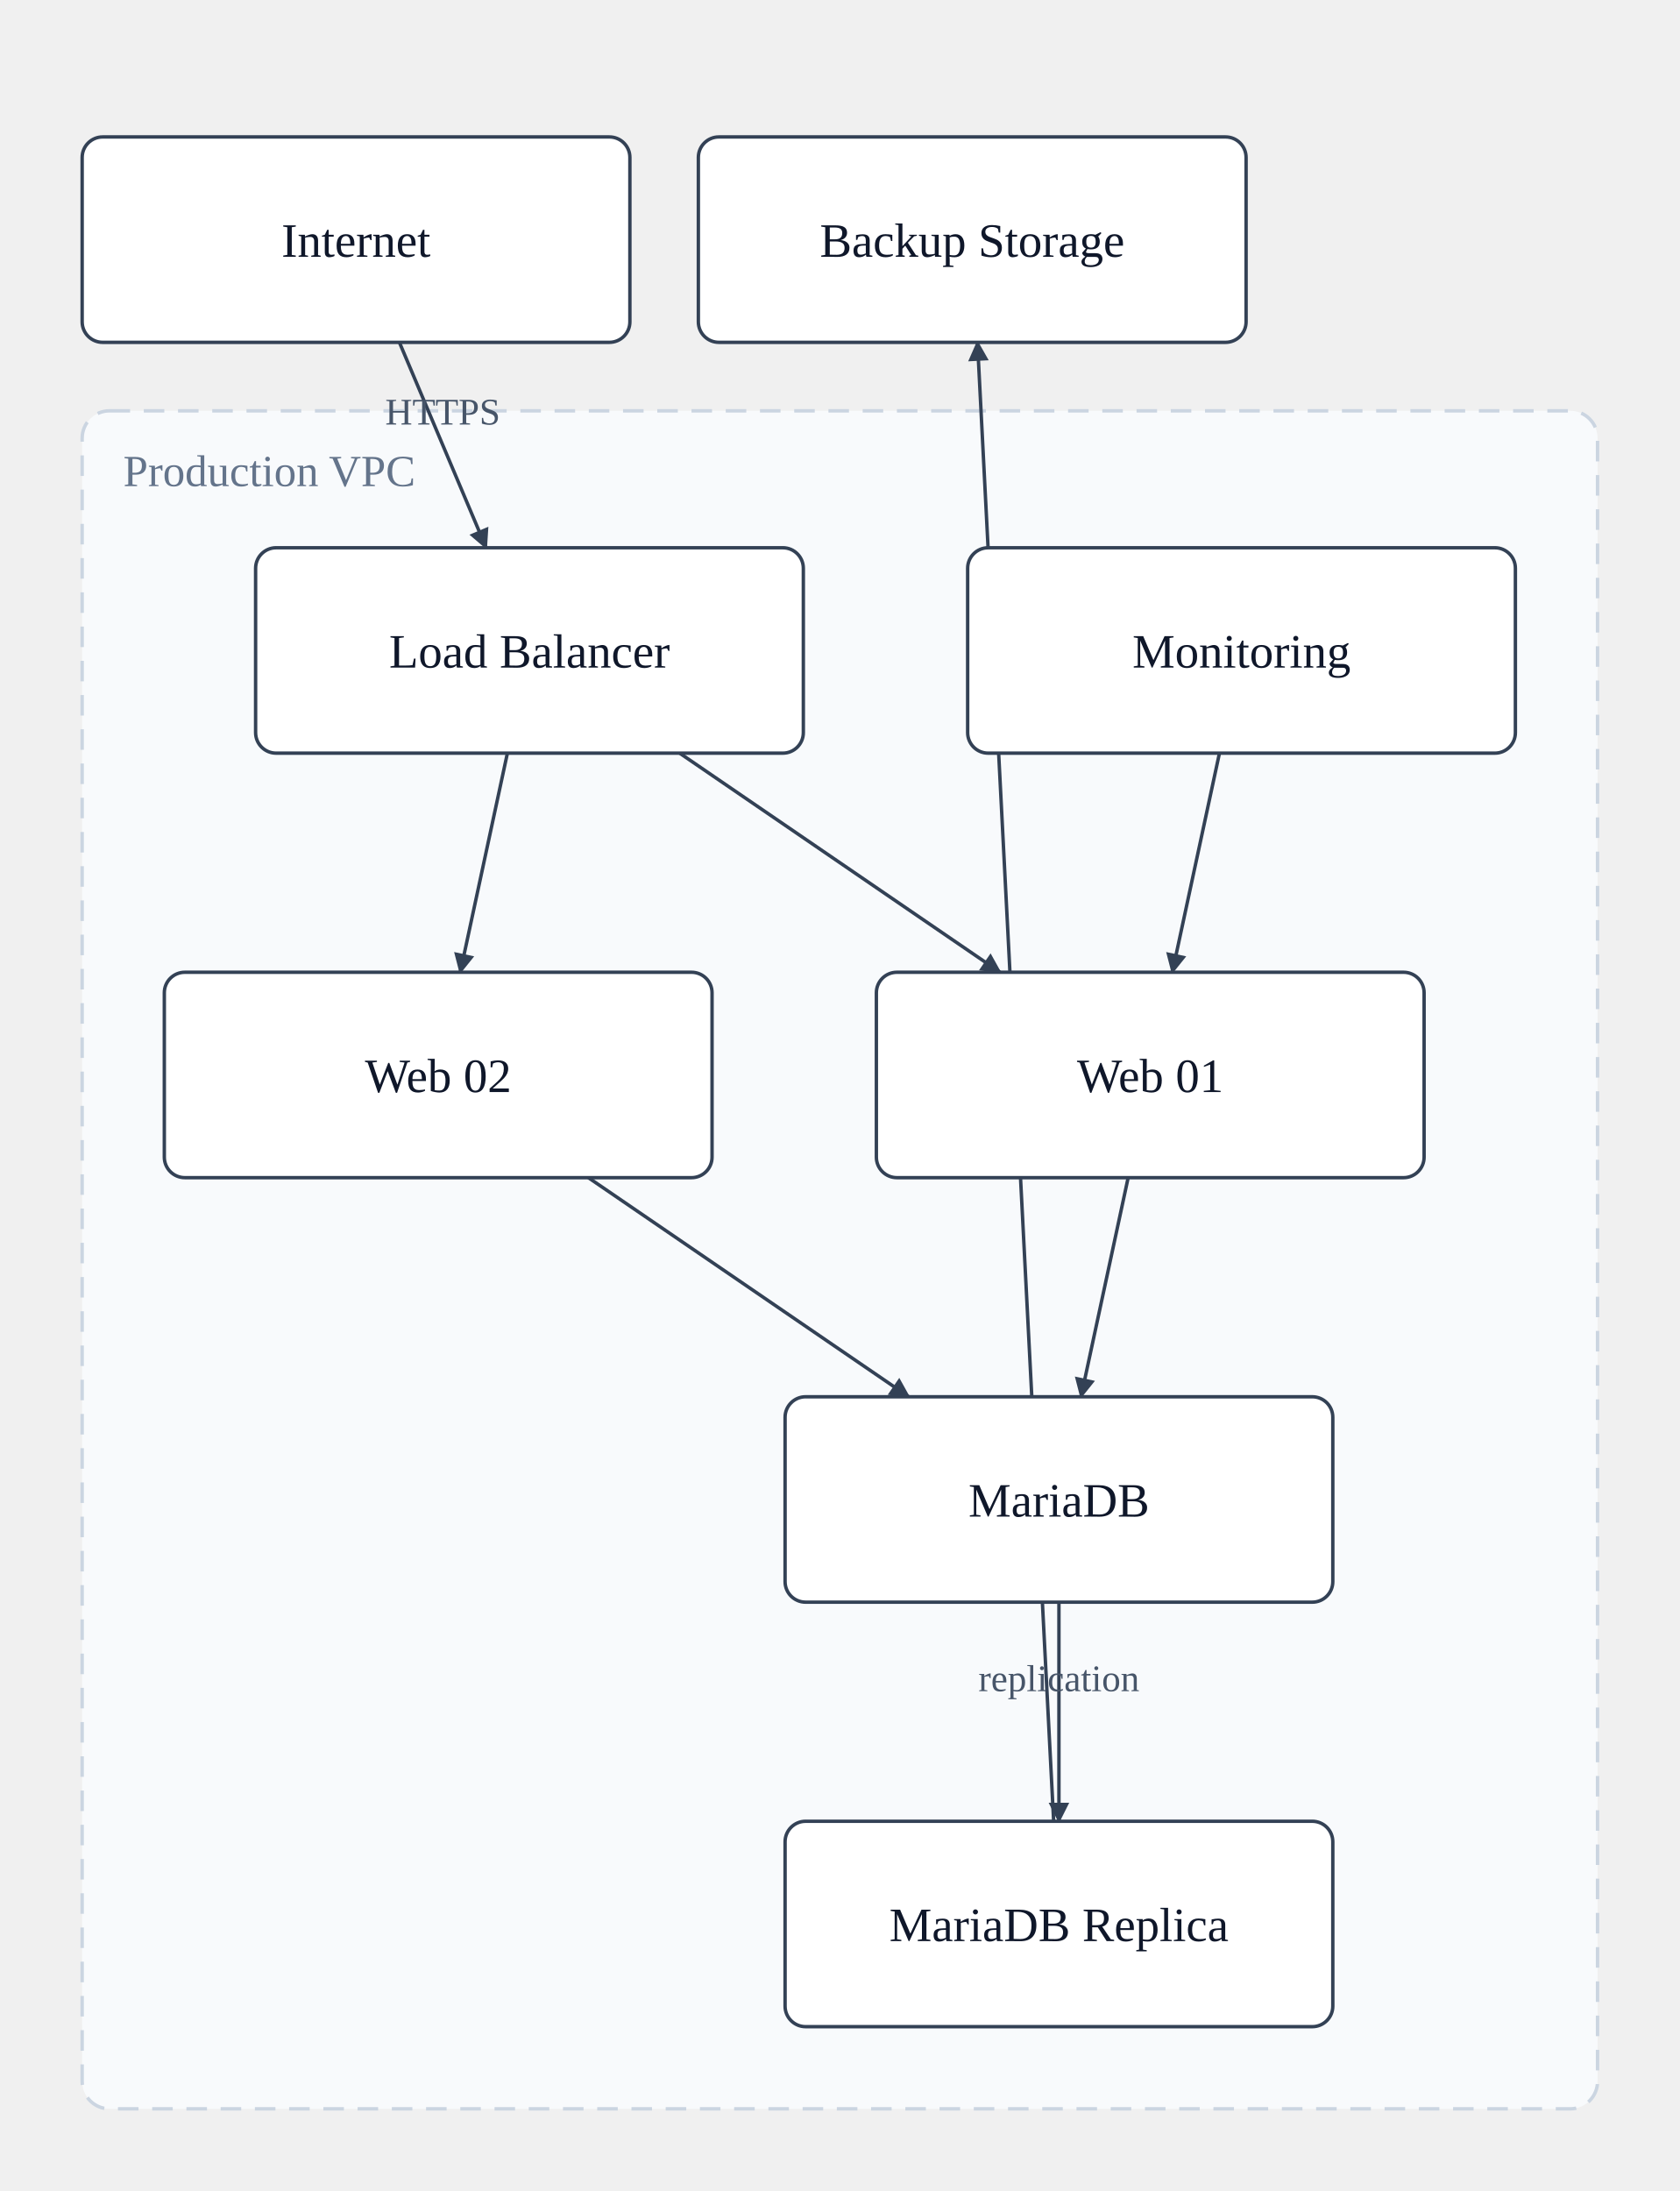
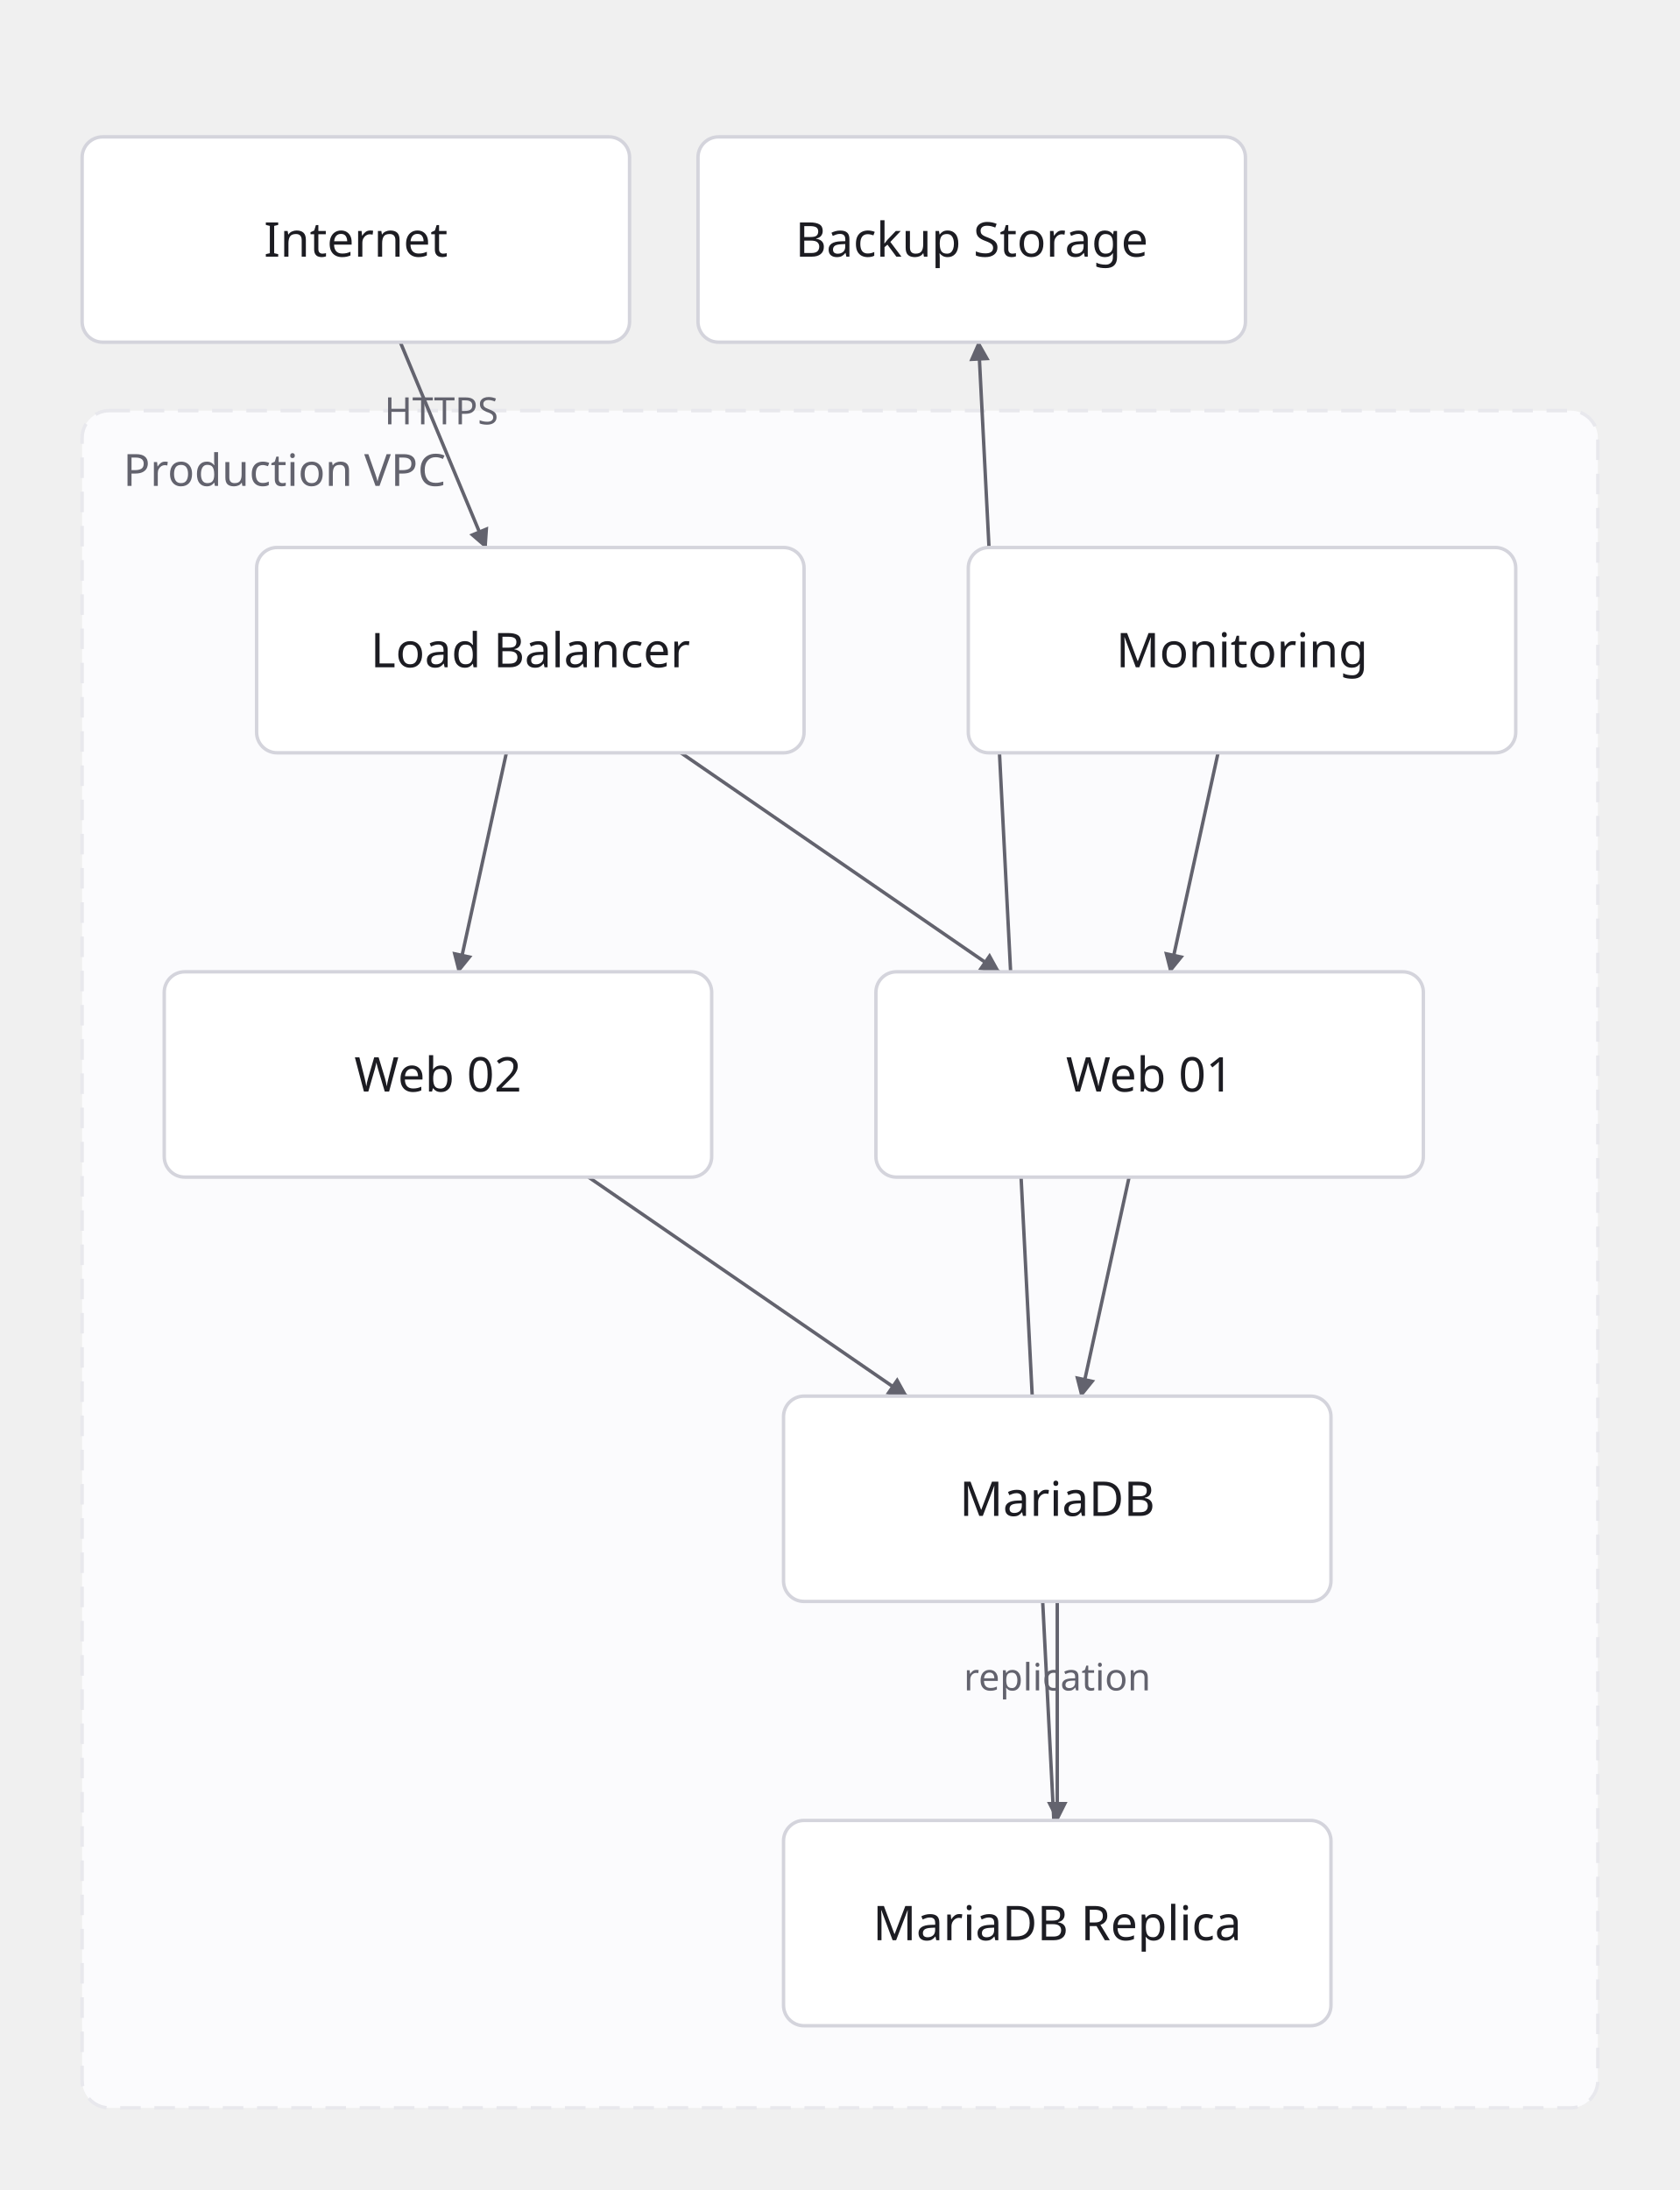
- <svg xmlns="http://www.w3.org/2000/svg" width="490.667" height="640" viewBox="0 0 490.667 640">
+ <svg xmlns="http://www.w3.org/2000/svg" width="491" height="640" viewBox="0 0 491 640">
  <defs>
-     <marker id="arrow" viewBox="0 0 10 10" refX="9" refY="5" markerWidth="6" markerHeight="6" orient="auto-start-reverse">
-       <path d="M 0 0 L 10 5 L 0 10 z" fill="#334155" />
+     <marker id="arrow" viewBox="0 0 10 10" refX="9" refY="5" markerWidth="6" markerHeight="6" orient="auto">
+       <path d="M 0 0 L 10 5 L 0 10 z" fill="#63636e" />
    </marker>
  </defs>
  <g data-group="vpc">
-     <rect x="24" y="120" width="442.667" height="496" rx="8" fill="#f8fafc" stroke="#cbd5e1" stroke-dasharray="6 4" />
-     <text x="36" y="142" font-size="13" fill="#64748b">Production VPC</text>
+     <rect x="24" y="120" width="443" height="496" rx="8" fill="#fbfbfd" stroke="#e8e8ed" stroke-dasharray="6 4" />
+     <text x="36" y="142" font-family="sans-serif" font-size="13" fill="#63636e">Production VPC</text>
  </g>
  <g data-edge="internet&gt;lb" data-pinned="false">
-     <path d="M 116.67 100 L 142 160" fill="none" stroke="#334155" stroke-width="1" marker-end="url(#arrow)" />
-     <text x="129.335" y="124" text-anchor="middle" font-size="11" fill="#475569">HTTPS</text>
+     <path d="M 117 100 L 142 160" fill="none" stroke="#63636e" stroke-width="1" marker-end="url(#arrow)" />
+     <text x="129" y="124" text-anchor="middle" font-family="sans-serif" font-size="11" fill="#63636e">HTTPS</text>
  </g>
  <g data-edge="lb&gt;web01" data-pinned="false">
-     <path d="M 198.54 220 L 292.13 284" fill="none" stroke="#334155" stroke-width="1" marker-end="url(#arrow)" />
+     <path d="M 199 220 L 292 284" fill="none" stroke="#63636e" stroke-width="1" marker-end="url(#arrow)" />
  </g>
  <g data-edge="lb&gt;web02" data-pinned="false">
-     <path d="M 148.22 220 L 134.45 284" fill="none" stroke="#334155" stroke-width="1" marker-end="url(#arrow)" />
+     <path d="M 148 220 L 134 284" fill="none" stroke="#63636e" stroke-width="1" marker-end="url(#arrow)" />
  </g>
  <g data-edge="web01&gt;db" data-pinned="false">
-     <path d="M 329.55 344 L 315.78 408" fill="none" stroke="#334155" stroke-width="1" marker-end="url(#arrow)" />
+     <path d="M 330 344 L 316 408" fill="none" stroke="#63636e" stroke-width="1" marker-end="url(#arrow)" />
  </g>
  <g data-edge="web02&gt;db" data-pinned="false">
-     <path d="M 171.87 344 L 265.46 408" fill="none" stroke="#334155" stroke-width="1" marker-end="url(#arrow)" />
+     <path d="M 172 344 L 265 408" fill="none" stroke="#63636e" stroke-width="1" marker-end="url(#arrow)" />
  </g>
  <g data-edge="db&gt;replica" data-pinned="false">
-     <path d="M 309.33 468 L 309.33 532" fill="none" stroke="#334155" stroke-width="1" marker-end="url(#arrow)" />
-     <text x="309.33" y="494" text-anchor="middle" font-size="11" fill="#475569">replication</text>
+     <path d="M 309 468 L 309 532" fill="none" stroke="#63636e" stroke-width="1" marker-end="url(#arrow)" />
+     <text x="309" y="494" text-anchor="middle" font-family="sans-serif" font-size="11" fill="#63636e">replication</text>
  </g>
  <g data-edge="replica&gt;backup" data-pinned="false">
-     <path d="M 307.79 532 L 285.54 100" fill="none" stroke="#334155" stroke-width="1" marker-end="url(#arrow)" />
+     <path d="M 308 532 L 286 100" fill="none" stroke="#63636e" stroke-width="1" marker-end="url(#arrow)" />
  </g>
  <g data-edge="monitor&gt;web01" data-pinned="false">
-     <path d="M 356.22 220 L 342.45 284" fill="none" stroke="#334155" stroke-width="1" marker-end="url(#arrow)" />
+     <path d="M 356 220 L 342 284" fill="none" stroke="#63636e" stroke-width="1" marker-end="url(#arrow)" />
  </g>
  <g data-node="lb" data-pinned="false">
-     <rect x="74.667" y="160" width="160" height="60" rx="6" fill="#ffffff" stroke="#334155" stroke-width="1" />
-     <text x="154.667" y="195" text-anchor="middle" font-size="14" fill="#0f172a">Load Balancer</text>
+     <rect x="75" y="160" width="160" height="60" rx="6" fill="#ffffff" stroke="#d4d4dc" stroke-width="1" />
+     <text x="155" y="195" text-anchor="middle" font-family="sans-serif" font-size="14" fill="#1c1c22">Load Balancer</text>
  </g>
  <g data-node="web01" data-pinned="false">
-     <rect x="256" y="284" width="160" height="60" rx="6" fill="#ffffff" stroke="#334155" stroke-width="1" />
-     <text x="336" y="319" text-anchor="middle" font-size="14" fill="#0f172a">Web 01</text>
+     <rect x="256" y="284" width="160" height="60" rx="6" fill="#ffffff" stroke="#d4d4dc" stroke-width="1" />
+     <text x="336" y="319" text-anchor="middle" font-family="sans-serif" font-size="14" fill="#1c1c22">Web 01</text>
  </g>
  <g data-node="web02" data-pinned="false">
-     <rect x="48" y="284" width="160" height="60" rx="6" fill="#ffffff" stroke="#334155" stroke-width="1" />
-     <text x="128" y="319" text-anchor="middle" font-size="14" fill="#0f172a">Web 02</text>
+     <rect x="48" y="284" width="160" height="60" rx="6" fill="#ffffff" stroke="#d4d4dc" stroke-width="1" />
+     <text x="128" y="319" text-anchor="middle" font-family="sans-serif" font-size="14" fill="#1c1c22">Web 02</text>
  </g>
  <g data-node="monitor" data-pinned="false">
-     <rect x="282.667" y="160" width="160" height="60" rx="6" fill="#ffffff" stroke="#334155" stroke-width="1" />
-     <text x="362.667" y="195" text-anchor="middle" font-size="14" fill="#0f172a">Monitoring</text>
+     <rect x="283" y="160" width="160" height="60" rx="6" fill="#ffffff" stroke="#d4d4dc" stroke-width="1" />
+     <text x="363" y="195" text-anchor="middle" font-family="sans-serif" font-size="14" fill="#1c1c22">Monitoring</text>
  </g>
  <g data-node="db" data-pinned="false">
-     <rect x="229.333" y="408" width="160" height="60" rx="6" fill="#ffffff" stroke="#334155" stroke-width="1" />
-     <text x="309.333" y="443" text-anchor="middle" font-size="14" fill="#0f172a">MariaDB</text>
+     <rect x="229" y="408" width="160" height="60" rx="6" fill="#ffffff" stroke="#d4d4dc" stroke-width="1" />
+     <text x="309" y="443" text-anchor="middle" font-family="sans-serif" font-size="14" fill="#1c1c22">MariaDB</text>
  </g>
  <g data-node="replica" data-pinned="false">
-     <rect x="229.333" y="532" width="160" height="60" rx="6" fill="#ffffff" stroke="#334155" stroke-width="1" />
-     <text x="309.333" y="567" text-anchor="middle" font-size="14" fill="#0f172a">MariaDB Replica</text>
+     <rect x="229" y="532" width="160" height="60" rx="6" fill="#ffffff" stroke="#d4d4dc" stroke-width="1" />
+     <text x="309" y="567" text-anchor="middle" font-family="sans-serif" font-size="14" fill="#1c1c22">MariaDB Replica</text>
  </g>
  <g data-node="internet" data-pinned="false">
-     <rect x="24" y="40" width="160" height="60" rx="6" fill="#ffffff" stroke="#334155" stroke-width="1" />
-     <text x="104" y="75" text-anchor="middle" font-size="14" fill="#0f172a">Internet</text>
+     <rect x="24" y="40" width="160" height="60" rx="6" fill="#ffffff" stroke="#d4d4dc" stroke-width="1" />
+     <text x="104" y="75" text-anchor="middle" font-family="sans-serif" font-size="14" fill="#1c1c22">Internet</text>
  </g>
  <g data-node="backup" data-pinned="false">
-     <rect x="204" y="40" width="160" height="60" rx="6" fill="#ffffff" stroke="#334155" stroke-width="1" />
-     <text x="284" y="75" text-anchor="middle" font-size="14" fill="#0f172a">Backup Storage</text>
+     <rect x="204" y="40" width="160" height="60" rx="6" fill="#ffffff" stroke="#d4d4dc" stroke-width="1" />
+     <text x="284" y="75" text-anchor="middle" font-family="sans-serif" font-size="14" fill="#1c1c22">Backup Storage</text>
  </g>
</svg>
